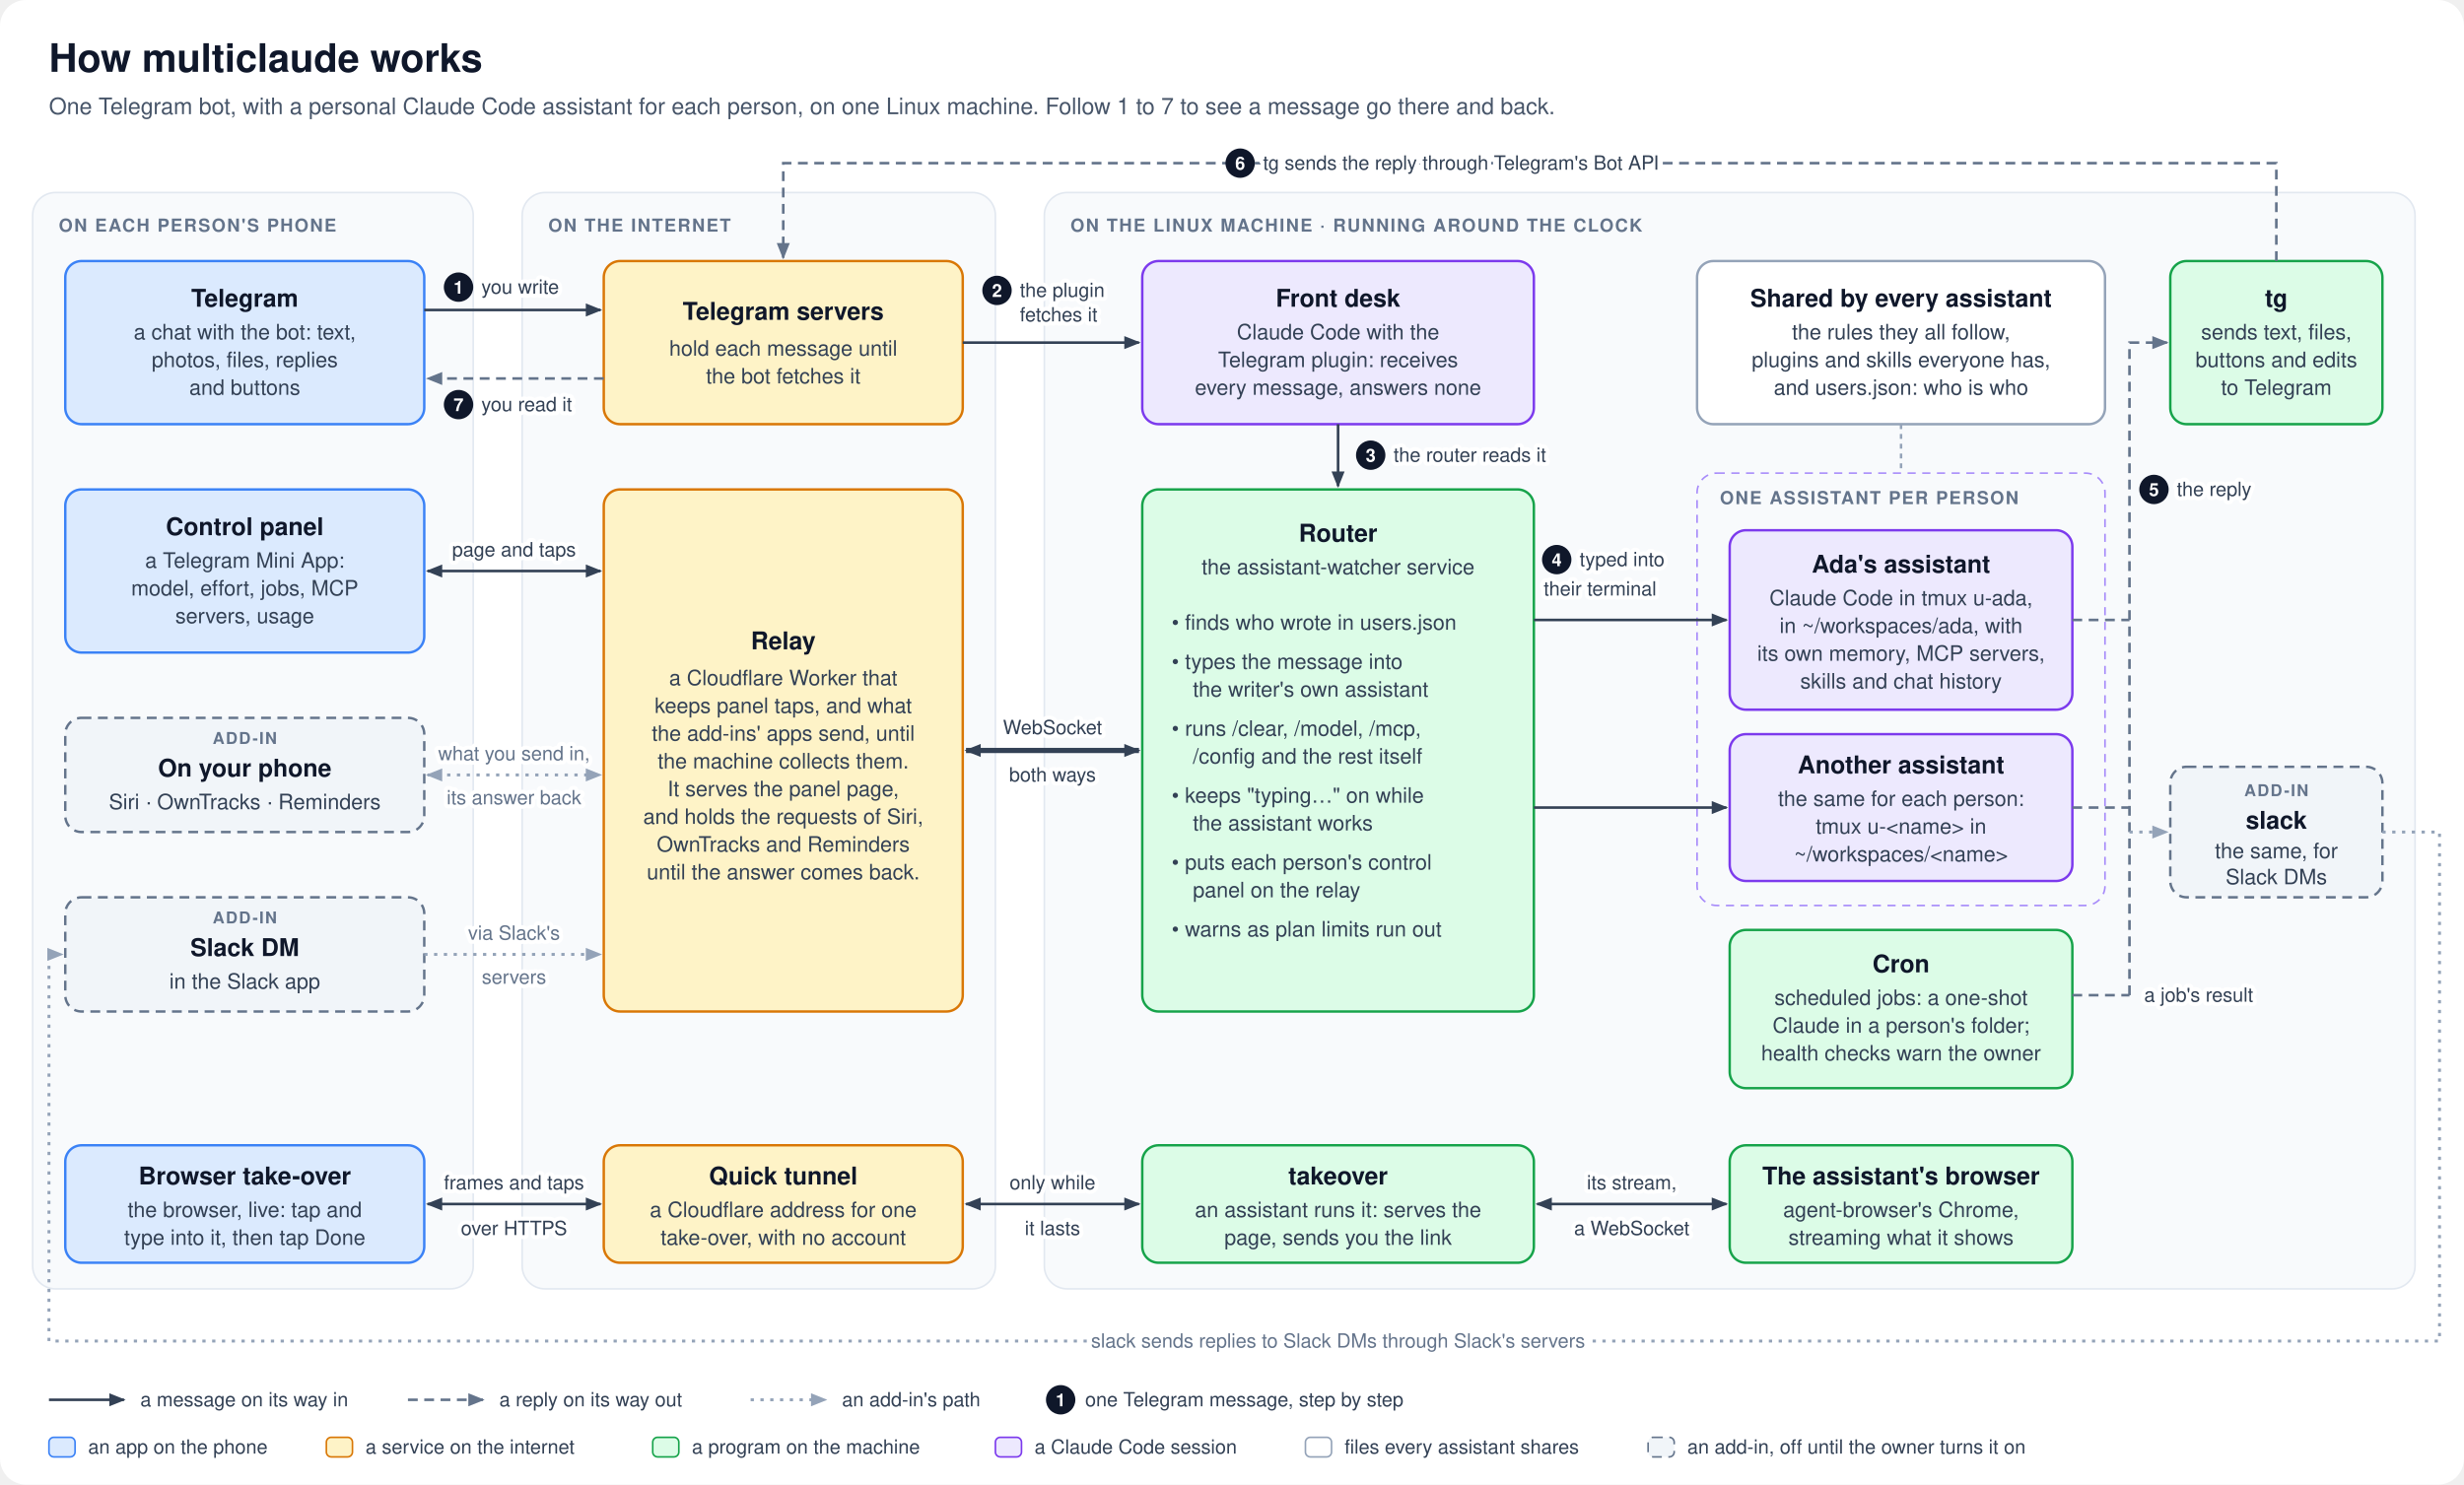
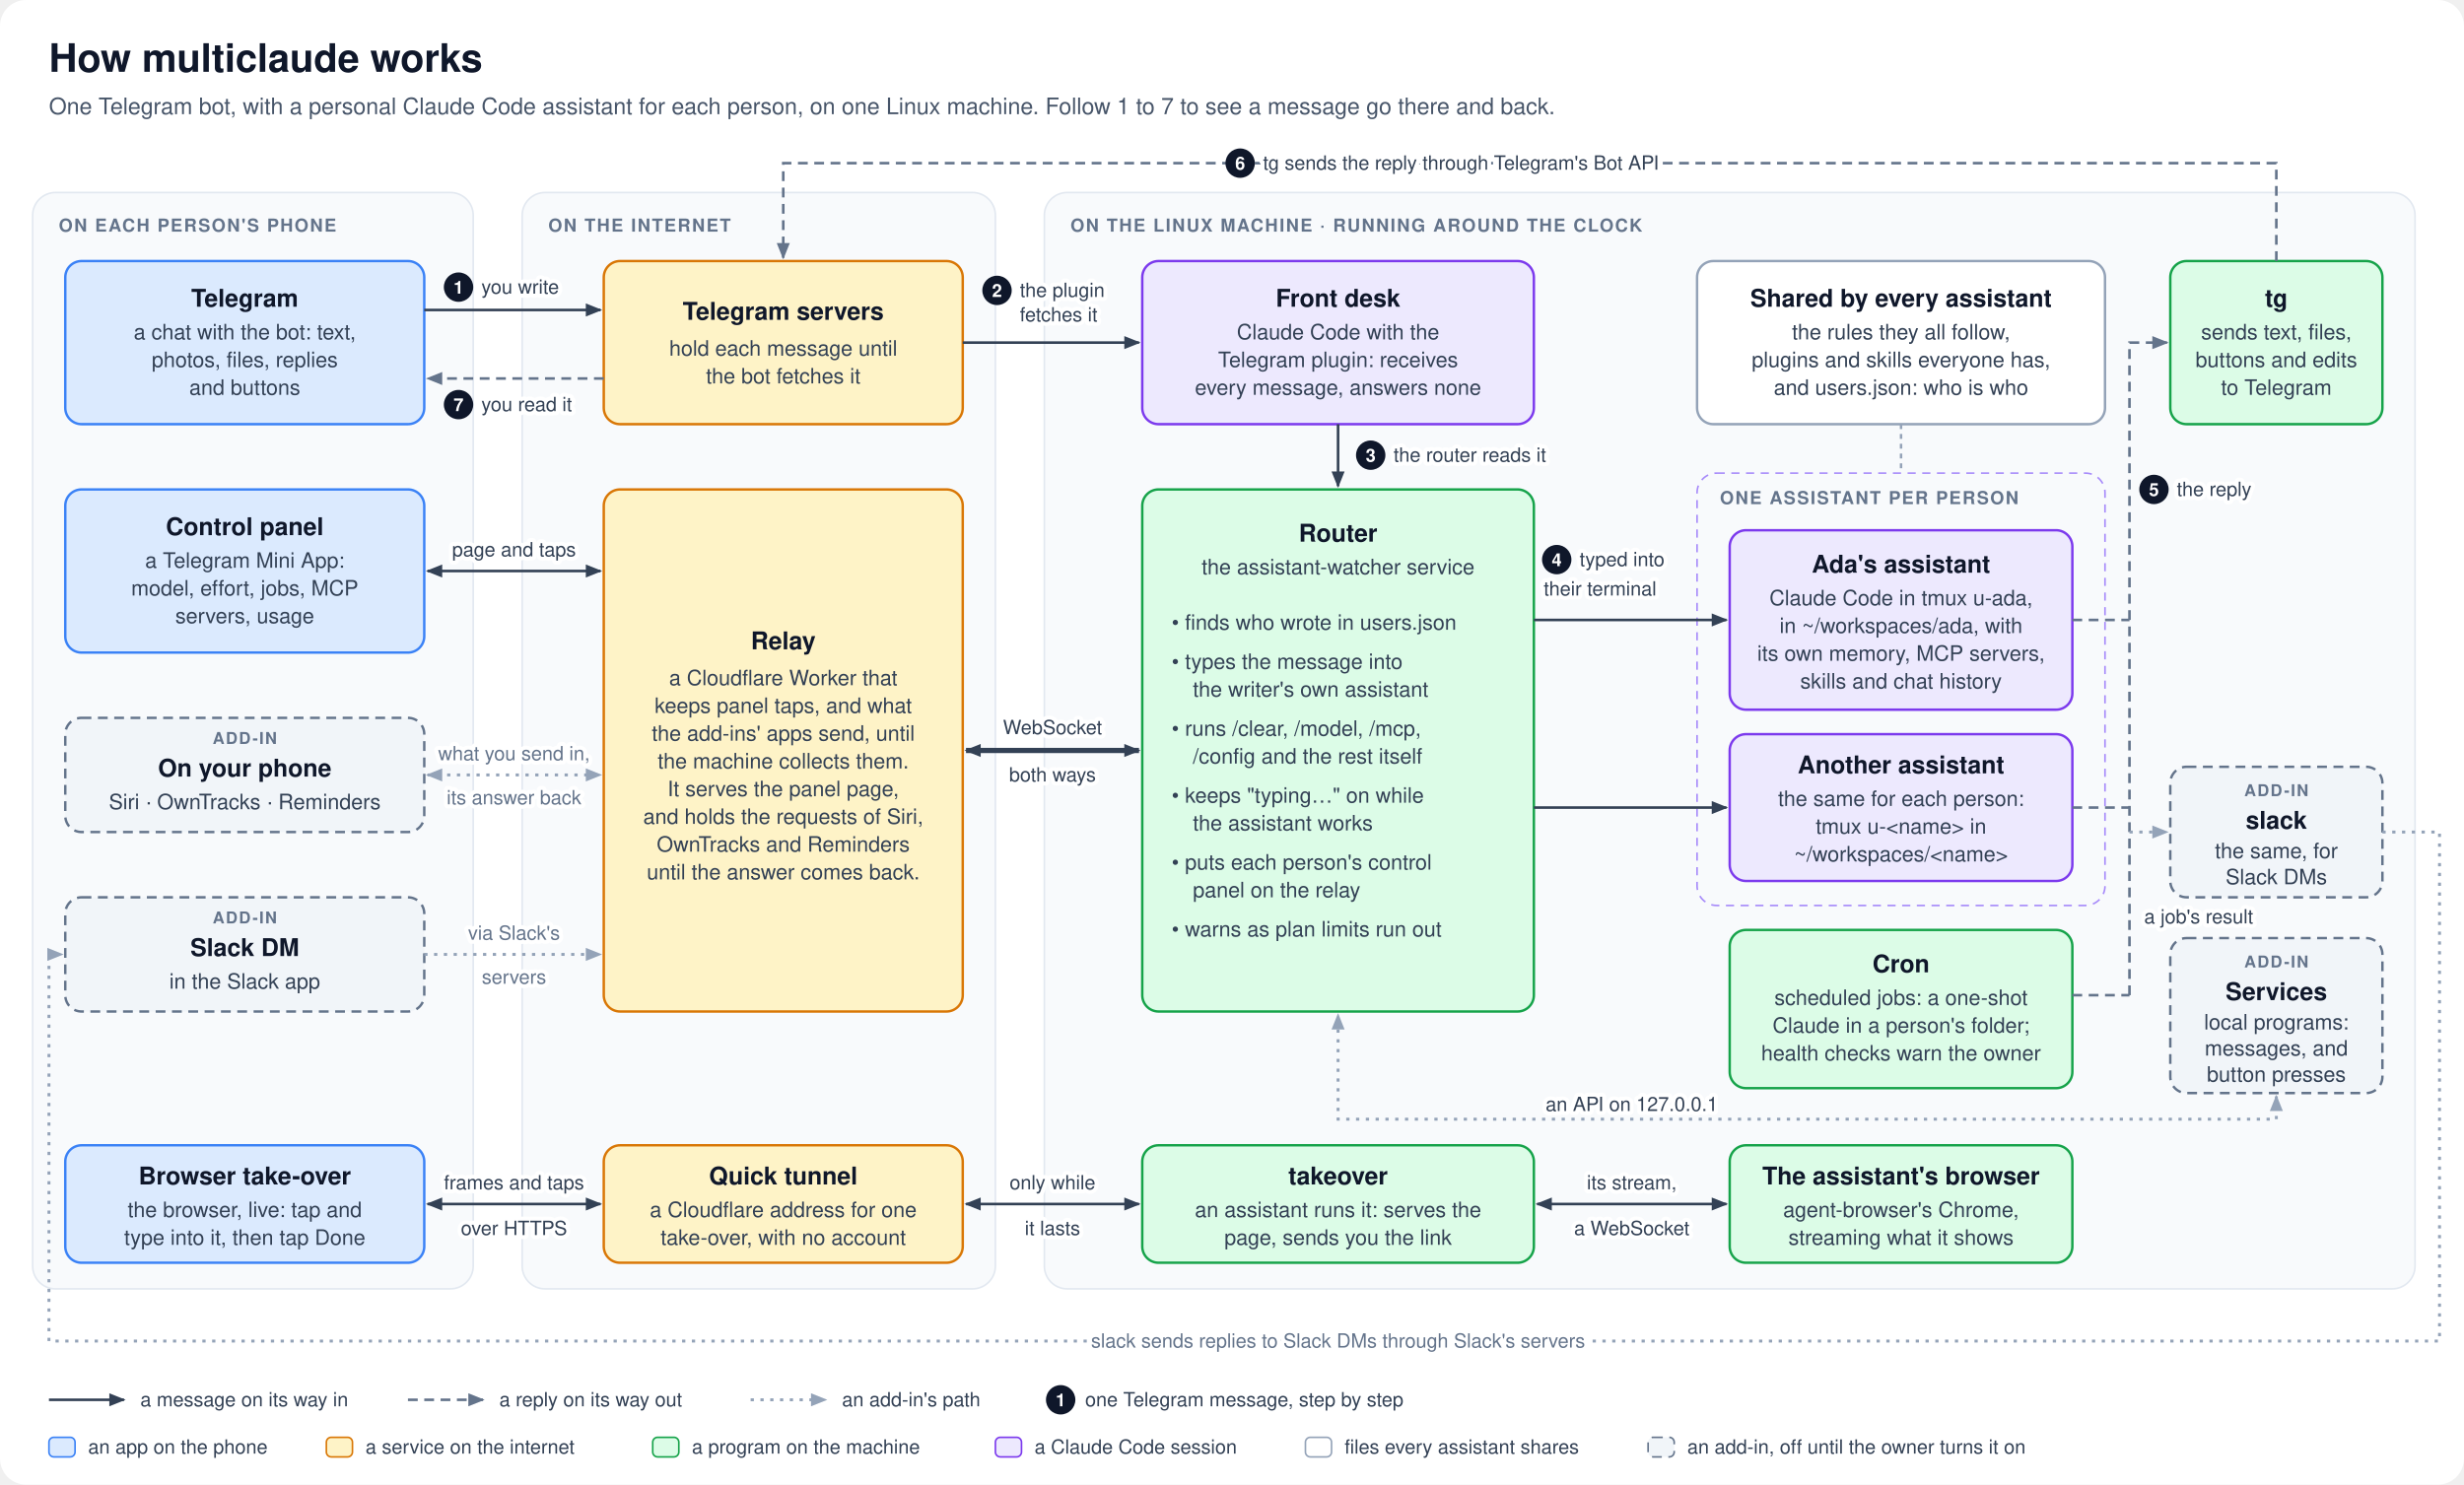
<svg xmlns="http://www.w3.org/2000/svg" width="1510" height="910" viewBox="0 0 1510 910" role="img" aria-labelledby="title desc">
  <defs>
    <marker id="in" viewBox="0 0 10 10" refX="9" refY="5" markerWidth="10" markerHeight="10" markerUnits="userSpaceOnUse" orient="auto-start-reverse">
      <path d="M0,1 L10,5 L0,9 z" fill="#334155" />
    </marker>
    <marker id="out" viewBox="0 0 10 10" refX="9" refY="5" markerWidth="10" markerHeight="10" markerUnits="userSpaceOnUse" orient="auto-start-reverse">
      <path d="M0,1 L10,5 L0,9 z" fill="#64748b" />
    </marker>
    <marker id="opt" viewBox="0 0 10 10" refX="9" refY="5" markerWidth="10" markerHeight="10" markerUnits="userSpaceOnUse" orient="auto-start-reverse">
      <path d="M0,1 L10,5 L0,9 z" fill="#94a3b8" />
    </marker>
    <style>
      text { font-family: -apple-system, BlinkMacSystemFont, "Segoe UI", Helvetica, Arial, "Liberation Sans", sans-serif; fill: #0f172a; }
      .title { font-size: 24px; font-weight: 700; }
      .subtitle { font-size: 14px; fill: #475569; }
      .band { fill: #f8fafc; stroke: #e2e8f0; }
      .band-label { font-size: 11px; font-weight: 700; letter-spacing: 0.08em; fill: #64748b; }
      .group { fill: none; stroke: #a78bfa; stroke-dasharray: 5 4; }
      rect.app { fill: #dbeafe; stroke: #3b82f6; }
      rect.cloud { fill: #fef3c7; stroke: #d97706; }
      rect.program { fill: #dcfce7; stroke: #16a34a; }
      rect.claude { fill: #ede9fe; stroke: #7c3aed; }
      rect.shared { fill: #ffffff; stroke: #94a3b8; }
      rect.addin { fill: #f1f5f9; stroke: #64748b; stroke-dasharray: 6 4; }
      .box rect { stroke-width: 1.5; }
      .box text { font-size: 13px; fill: #334155; text-anchor: middle; }
      .box text.name { font-size: 15px; font-weight: 700; fill: #0f172a; }
      .box text.bullet { text-anchor: start; }
      .box text.tag { font-size: 10px; font-weight: 700; letter-spacing: 0.08em; fill: #64748b; }
      .in { fill: none; stroke: #334155; stroke-width: 1.6; }
      .in.thick { stroke-width: 3.2; }
      .out { fill: none; stroke: #64748b; stroke-width: 1.6; stroke-dasharray: 6 4; }
      .opt { fill: none; stroke: #94a3b8; stroke-width: 1.8; stroke-dasharray: 2 4; }
      .tie { fill: none; stroke: #94a3b8; stroke-width: 1.5; stroke-dasharray: 3 3; }
      .label { font-size: 12px; fill: #334155; paint-order: stroke; stroke: #ffffff; stroke-width: 5px; stroke-linejoin: round; }
      .label.middle { text-anchor: middle; }
      .label.faint { fill: #64748b; }
      .step circle { fill: #0f172a; }
      .step text { font-size: 11px; font-weight: 700; fill: #ffffff; text-anchor: middle; }
      .legend { font-size: 12px; fill: #334155; }
    </style>
  </defs>
  <rect width="1510" height="910" rx="16" fill="#ffffff" />
  <text class="title" x="30" y="44">How multiclaude works</text>
  <text class="subtitle" x="30" y="70">One Telegram bot, with a personal Claude Code assistant for each person, on one Linux machine. Follow 1 to 7 to see a message go there and back.</text>
  <rect class="band" x="20" y="118" width="270" height="672" rx="14" />
  <text class="band-label" x="36" y="142">ON EACH PERSON'S PHONE</text>
  <rect class="band" x="320" y="118" width="290" height="672" rx="14" />
  <text class="band-label" x="336" y="142">ON THE INTERNET</text>
  <rect class="band" x="640" y="118" width="840" height="672" rx="14" />
  <text class="band-label" x="656" y="142">ON THE LINUX MACHINE · RUNNING AROUND THE CLOCK</text>
  <rect class="group" x="1040" y="290" width="250" height="265" rx="12" />
  <text class="band-label" x="1054" y="309">ONE ASSISTANT PER PERSON</text>
  <g class="box">
    <rect class="app" x="40" y="160" width="220" height="100" rx="10" />
    <text class="name" x="150" y="188">Telegram</text>
    <text x="150" y="208">a chat with the bot: text,</text>
    <text x="150" y="225">photos, files, replies</text>
    <text x="150" y="242">and buttons</text>
  </g>
  <g class="box">
    <rect class="app" x="40" y="300" width="220" height="100" rx="10" />
    <text class="name" x="150" y="328">Control panel</text>
    <text x="150" y="348">a Telegram Mini App:</text>
    <text x="150" y="365">model, effort, jobs, MCP</text>
    <text x="150" y="382">servers, usage</text>
  </g>
  <g class="box">
    <rect class="addin" x="40" y="440" width="220" height="70" rx="10" />
    <text class="tag" x="150" y="456">ADD-IN</text>
    <text class="name" x="150" y="476">On your phone</text>
    <text x="150" y="496">Siri · OwnTracks · Reminders</text>
  </g>
  <g class="box">
    <rect class="addin" x="40" y="550" width="220" height="70" rx="10" />
    <text class="tag" x="150" y="566">ADD-IN</text>
    <text class="name" x="150" y="586">Slack DM</text>
    <text x="150" y="606">in the Slack app</text>
  </g>
  <g class="box">
    <rect class="cloud" x="370" y="160" width="220" height="100" rx="10" />
    <text class="name" x="480" y="196">Telegram servers</text>
    <text x="480" y="218">hold each message until</text>
    <text x="480" y="235">the bot fetches it</text>
  </g>
  <g class="box">
    <rect class="cloud" x="370" y="300" width="220" height="320" rx="10" />
    <text class="name" x="480" y="398">Relay</text>
    <text x="480" y="420">a Cloudflare Worker that</text>
    <text x="480" y="437">keeps panel taps, and what</text>
    <text x="480" y="454">the add-ins' apps send, until</text>
    <text x="480" y="471">the machine collects them.</text>
    <text x="480" y="488">It serves the panel page,</text>
    <text x="480" y="505">and holds the requests of Siri,</text>
    <text x="480" y="522">OwnTracks and Reminders</text>
    <text x="480" y="539">until the answer comes back.</text>
  </g>
  <g class="box">
    <rect class="claude" x="700" y="160" width="240" height="100" rx="10" />
    <text class="name" x="820" y="188">Front desk</text>
    <text x="820" y="208">Claude Code with the</text>
    <text x="820" y="225">Telegram plugin: receives</text>
    <text x="820" y="242">every message, answers none</text>
  </g>
  <g class="box">
    <rect class="program" x="700" y="300" width="240" height="320" rx="10" />
    <text class="name" x="820" y="332">Router</text>
    <text x="820" y="352">the assistant-watcher service</text>
    <text class="bullet" x="718" y="386">• finds who wrote in users.json</text>
    <text class="bullet" x="718" y="410">• types the message into</text>
    <text class="bullet" x="731" y="427">the writer's own assistant</text>
    <text class="bullet" x="718" y="451">• runs /clear, /model, /mcp,</text>
    <text class="bullet" x="731" y="468">/config and the rest itself</text>
    <text class="bullet" x="718" y="492">• keeps "typing…" on while</text>
    <text class="bullet" x="731" y="509">the assistant works</text>
    <text class="bullet" x="718" y="533">• puts each person's control</text>
    <text class="bullet" x="731" y="550">panel on the relay</text>
    <text class="bullet" x="718" y="574">• warns as plan limits run out</text>
  </g>
  <g class="box">
    <rect class="shared" x="1040" y="160" width="250" height="100" rx="10" />
    <text class="name" x="1165" y="188">Shared by every assistant</text>
    <text x="1165" y="208">the rules they all follow,</text>
    <text x="1165" y="225">plugins and skills everyone has,</text>
    <text x="1165" y="242">and users.json: who is who</text>
  </g>
  <g class="box">
    <rect class="claude" x="1060" y="325" width="210" height="110" rx="10" />
    <text class="name" x="1165" y="351">Ada's assistant</text>
    <text x="1165" y="371">Claude Code in tmux u-ada,</text>
    <text x="1165" y="388">in ~/workspaces/ada, with</text>
    <text x="1165" y="405">its own memory, MCP servers,</text>
    <text x="1165" y="422">skills and chat history</text>
  </g>
  <g class="box">
    <rect class="claude" x="1060" y="450" width="210" height="90" rx="10" />
    <text class="name" x="1165" y="474">Another assistant</text>
    <text x="1165" y="494">the same for each person:</text>
    <text x="1165" y="511">tmux u-&lt;name&gt; in</text>
    <text x="1165" y="528">~/workspaces/&lt;name&gt;</text>
  </g>
  <g class="box">
    <rect class="program" x="1060" y="570" width="210" height="97" rx="10" />
    <text class="name" x="1165" y="596">Cron</text>
    <text x="1165" y="616">scheduled jobs: a one-shot</text>
    <text x="1165" y="633">Claude in a person's folder;</text>
    <text x="1165" y="650">health checks warn the owner</text>
  </g>
  <g class="box">
    <rect class="program" x="1330" y="160" width="130" height="100" rx="10" />
    <text class="name" x="1395" y="188">tg</text>
    <text x="1395" y="208">sends text, files,</text>
    <text x="1395" y="225">buttons and edits</text>
    <text x="1395" y="242">to Telegram</text>
  </g>
  <g class="box">
    <rect class="addin" x="1330" y="470" width="130" height="80" rx="10" />
    <text class="tag" x="1395" y="488">ADD-IN</text>
    <text class="name" x="1395" y="508">slack</text>
    <text x="1395" y="526">the same, for</text>
    <text x="1395" y="542">Slack DMs</text>
  </g>
  <path class="in" d="M260,190 H368" marker-end="url(#in)" />
  <g class="step">
    <circle cx="281" cy="176" r="9" />
    <text x="281" y="180">1</text>
  </g>
  <text class="label" x="295" y="180">you write</text>
  <path class="in" d="M590,210 H698" marker-end="url(#in)" />
  <g class="step">
    <circle cx="611" cy="178" r="9" />
    <text x="611" y="182">2</text>
  </g>
  <text class="label" x="625" y="182">the plugin</text>
  <text class="label" x="625" y="197">fetches it</text>
  <path class="in" d="M820,260 V298" marker-end="url(#in)" />
  <g class="step">
    <circle cx="840" cy="279" r="9" />
    <text x="840" y="283">3</text>
  </g>
  <text class="label" x="854" y="283">the router reads it</text>
  <path class="in" d="M940,380 H1058" marker-end="url(#in)" />
  <g class="step">
    <circle cx="954" cy="343" r="9" />
    <text x="954" y="347">4</text>
  </g>
  <text class="label" x="968" y="347">typed into</text>
  <text class="label" x="946" y="365">their terminal</text>
  <path class="in" d="M940,495 H1058" marker-end="url(#in)" />
  <path class="out" d="M1270,380 H1305" />
  <path class="out" d="M1270,495 H1305" />
  <path class="out" d="M1270,610 H1305" />
  <path class="out" d="M1305,610 V210 H1328" marker-end="url(#out)" />
  <g class="step">
    <circle cx="1320" cy="300" r="9" />
    <text x="1320" y="304">5</text>
  </g>
  <text class="label" x="1334" y="304">the reply</text>
-   <text class="label" x="1314" y="614">a job's result</text>
+   <text class="label" x="1314" y="566">a job's result</text>
  <path class="out" d="M1395,160 V100 H480 V158" marker-end="url(#out)" />
  <g class="step">
    <circle cx="760" cy="100" r="9" />
    <text x="760" y="104">6</text>
  </g>
  <text class="label" x="774" y="104">tg sends the reply through Telegram's Bot API</text>
  <path class="out" d="M370,232 H262" marker-end="url(#out)" />
  <g class="step">
    <circle cx="281" cy="248" r="9" />
    <text x="281" y="252">7</text>
  </g>
  <text class="label" x="295" y="252">you read it</text>
  <path class="in" d="M262,350 H368" marker-start="url(#in)" marker-end="url(#in)" />
  <text class="label middle" x="315" y="341">page and taps</text>
  <path class="in thick" d="M592,460 H698" marker-start="url(#in)" marker-end="url(#in)" />
  <text class="label middle" x="645" y="450">WebSocket</text>
  <text class="label middle" x="645" y="479">both ways</text>
  <path class="opt" d="M262,475 H368" marker-start="url(#opt)" marker-end="url(#opt)" />
  <text class="label middle faint" x="315" y="466">what you send in,</text>
  <text class="label middle faint" x="315" y="493">its answer back</text>
  <path class="opt" d="M260,585 H368" marker-end="url(#opt)" />
  <text class="label middle faint" x="315" y="576">via Slack's</text>
  <text class="label middle faint" x="315" y="603">servers</text>
  <path class="opt" d="M1305,510 H1328" marker-end="url(#opt)" />
  <path class="opt" d="M1460,510 H1495 V822 H30 V585 H38" marker-end="url(#opt)" />
  <text class="label middle faint" x="820" y="826">slack sends replies to Slack DMs through Slack's servers</text>
  <path class="tie" d="M1165,260 V290" />
  <g class="box">
+     <rect class="addin" x="1330" y="575" width="130" height="95" rx="10" />
+     <text class="tag" x="1395" y="593">ADD-IN</text>
+     <text class="name" x="1395" y="613">Services</text>
+     <text x="1395" y="631">local programs:</text>
+     <text x="1395" y="647">messages, and</text>
+     <text x="1395" y="663">button presses</text>
+   </g>
+   <path class="opt" d="M1395,672 V686 H820 V622" marker-start="url(#opt)" marker-end="url(#opt)" />
+   <text class="label middle" x="1000" y="681">an API on 127.0.0.1</text>
+   <g class="box">
    <rect class="app" x="40" y="702" width="220" height="72" rx="10" />
    <text class="name" x="150" y="726">Browser take-over</text>
    <text x="150" y="746">the browser, live: tap and</text>
    <text x="150" y="763">type into it, then tap Done</text>
  </g>
  <g class="box">
    <rect class="cloud" x="370" y="702" width="220" height="72" rx="10" />
    <text class="name" x="480" y="726">Quick tunnel</text>
    <text x="480" y="746">a Cloudflare address for one</text>
    <text x="480" y="763">take-over, with no account</text>
  </g>
  <g class="box">
    <rect class="program" x="700" y="702" width="240" height="72" rx="10" />
    <text class="name" x="820" y="726">takeover</text>
    <text x="820" y="746">an assistant runs it: serves the</text>
    <text x="820" y="763">page, sends you the link</text>
  </g>
  <g class="box">
    <rect class="program" x="1060" y="702" width="210" height="72" rx="10" />
    <text class="name" x="1165" y="726">The assistant's browser</text>
    <text x="1165" y="746">agent-browser's Chrome,</text>
    <text x="1165" y="763">streaming what it shows</text>
  </g>
  <path class="in" d="M262,738 H368" marker-start="url(#in)" marker-end="url(#in)" />
  <text class="label middle" x="315" y="729">frames and taps</text>
  <text class="label middle" x="315" y="757">over HTTPS</text>
  <path class="in" d="M592,738 H698" marker-start="url(#in)" marker-end="url(#in)" />
  <text class="label middle" x="645" y="729">only while</text>
  <text class="label middle" x="645" y="757">it lasts</text>
  <path class="in" d="M942,738 H1058" marker-start="url(#in)" marker-end="url(#in)" />
  <text class="label middle" x="1000" y="729">its stream,</text>
  <text class="label middle" x="1000" y="757">a WebSocket</text>
  <path class="in" d="M30,858 H76" marker-end="url(#in)" />
  <text class="legend" x="86" y="862">a message on its way in</text>
  <path class="out" d="M250,858 H296" marker-end="url(#out)" />
  <text class="legend" x="306" y="862">a reply on its way out</text>
  <path class="opt" d="M460,858 H506" marker-end="url(#opt)" />
  <text class="legend" x="516" y="862">an add-in's path</text>
  <g class="step">
    <circle cx="650" cy="858" r="9" />
    <text x="650" y="862">1</text>
  </g>
  <text class="legend" x="665" y="862">one Telegram message, step by step</text>
  <rect class="app" x="30" y="881" width="16" height="12" rx="3" />
  <text class="legend" x="54" y="891">an app on the phone</text>
  <rect class="cloud" x="200" y="881" width="16" height="12" rx="3" />
  <text class="legend" x="224" y="891">a service on the internet</text>
  <rect class="program" x="400" y="881" width="16" height="12" rx="3" />
  <text class="legend" x="424" y="891">a program on the machine</text>
  <rect class="claude" x="610" y="881" width="16" height="12" rx="3" />
  <text class="legend" x="634" y="891">a Claude Code session</text>
  <rect class="shared" x="800" y="881" width="16" height="12" rx="3" />
  <text class="legend" x="824" y="891">files every assistant shares</text>
  <rect class="addin" x="1010" y="881" width="16" height="12" rx="3" />
  <text class="legend" x="1034" y="891">an add-in, off until the owner turns it on</text>
</svg>
